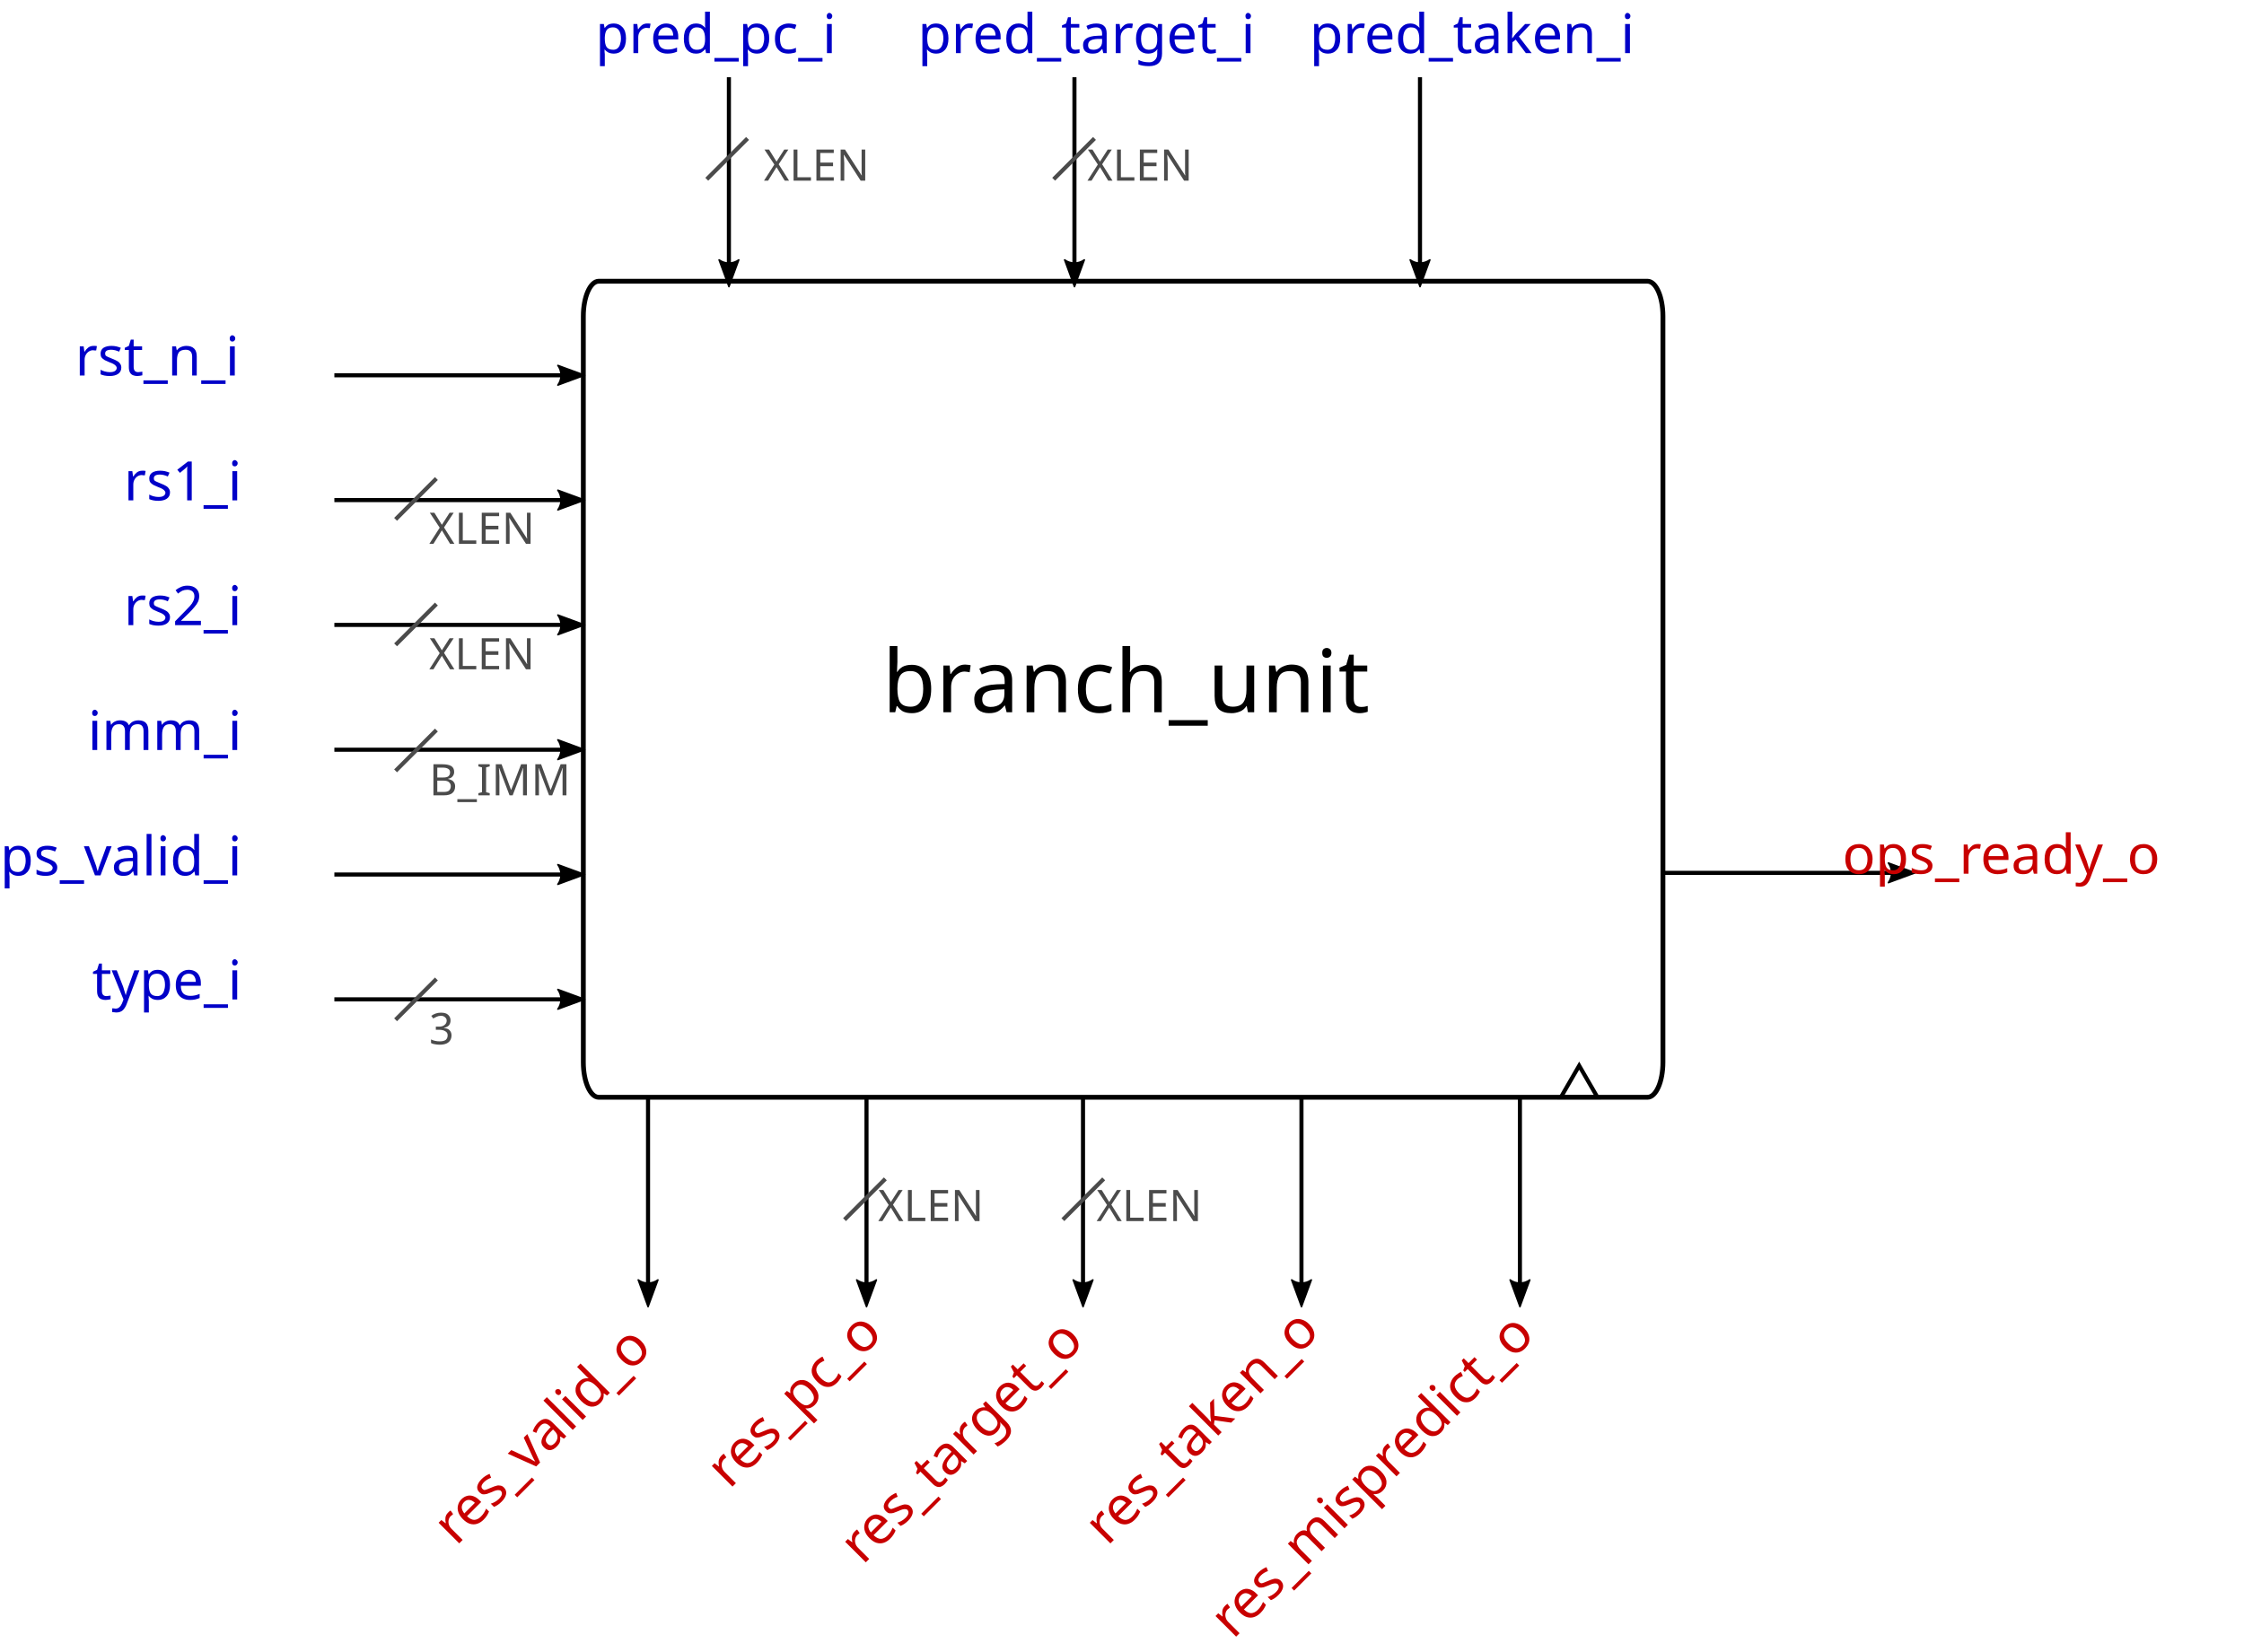
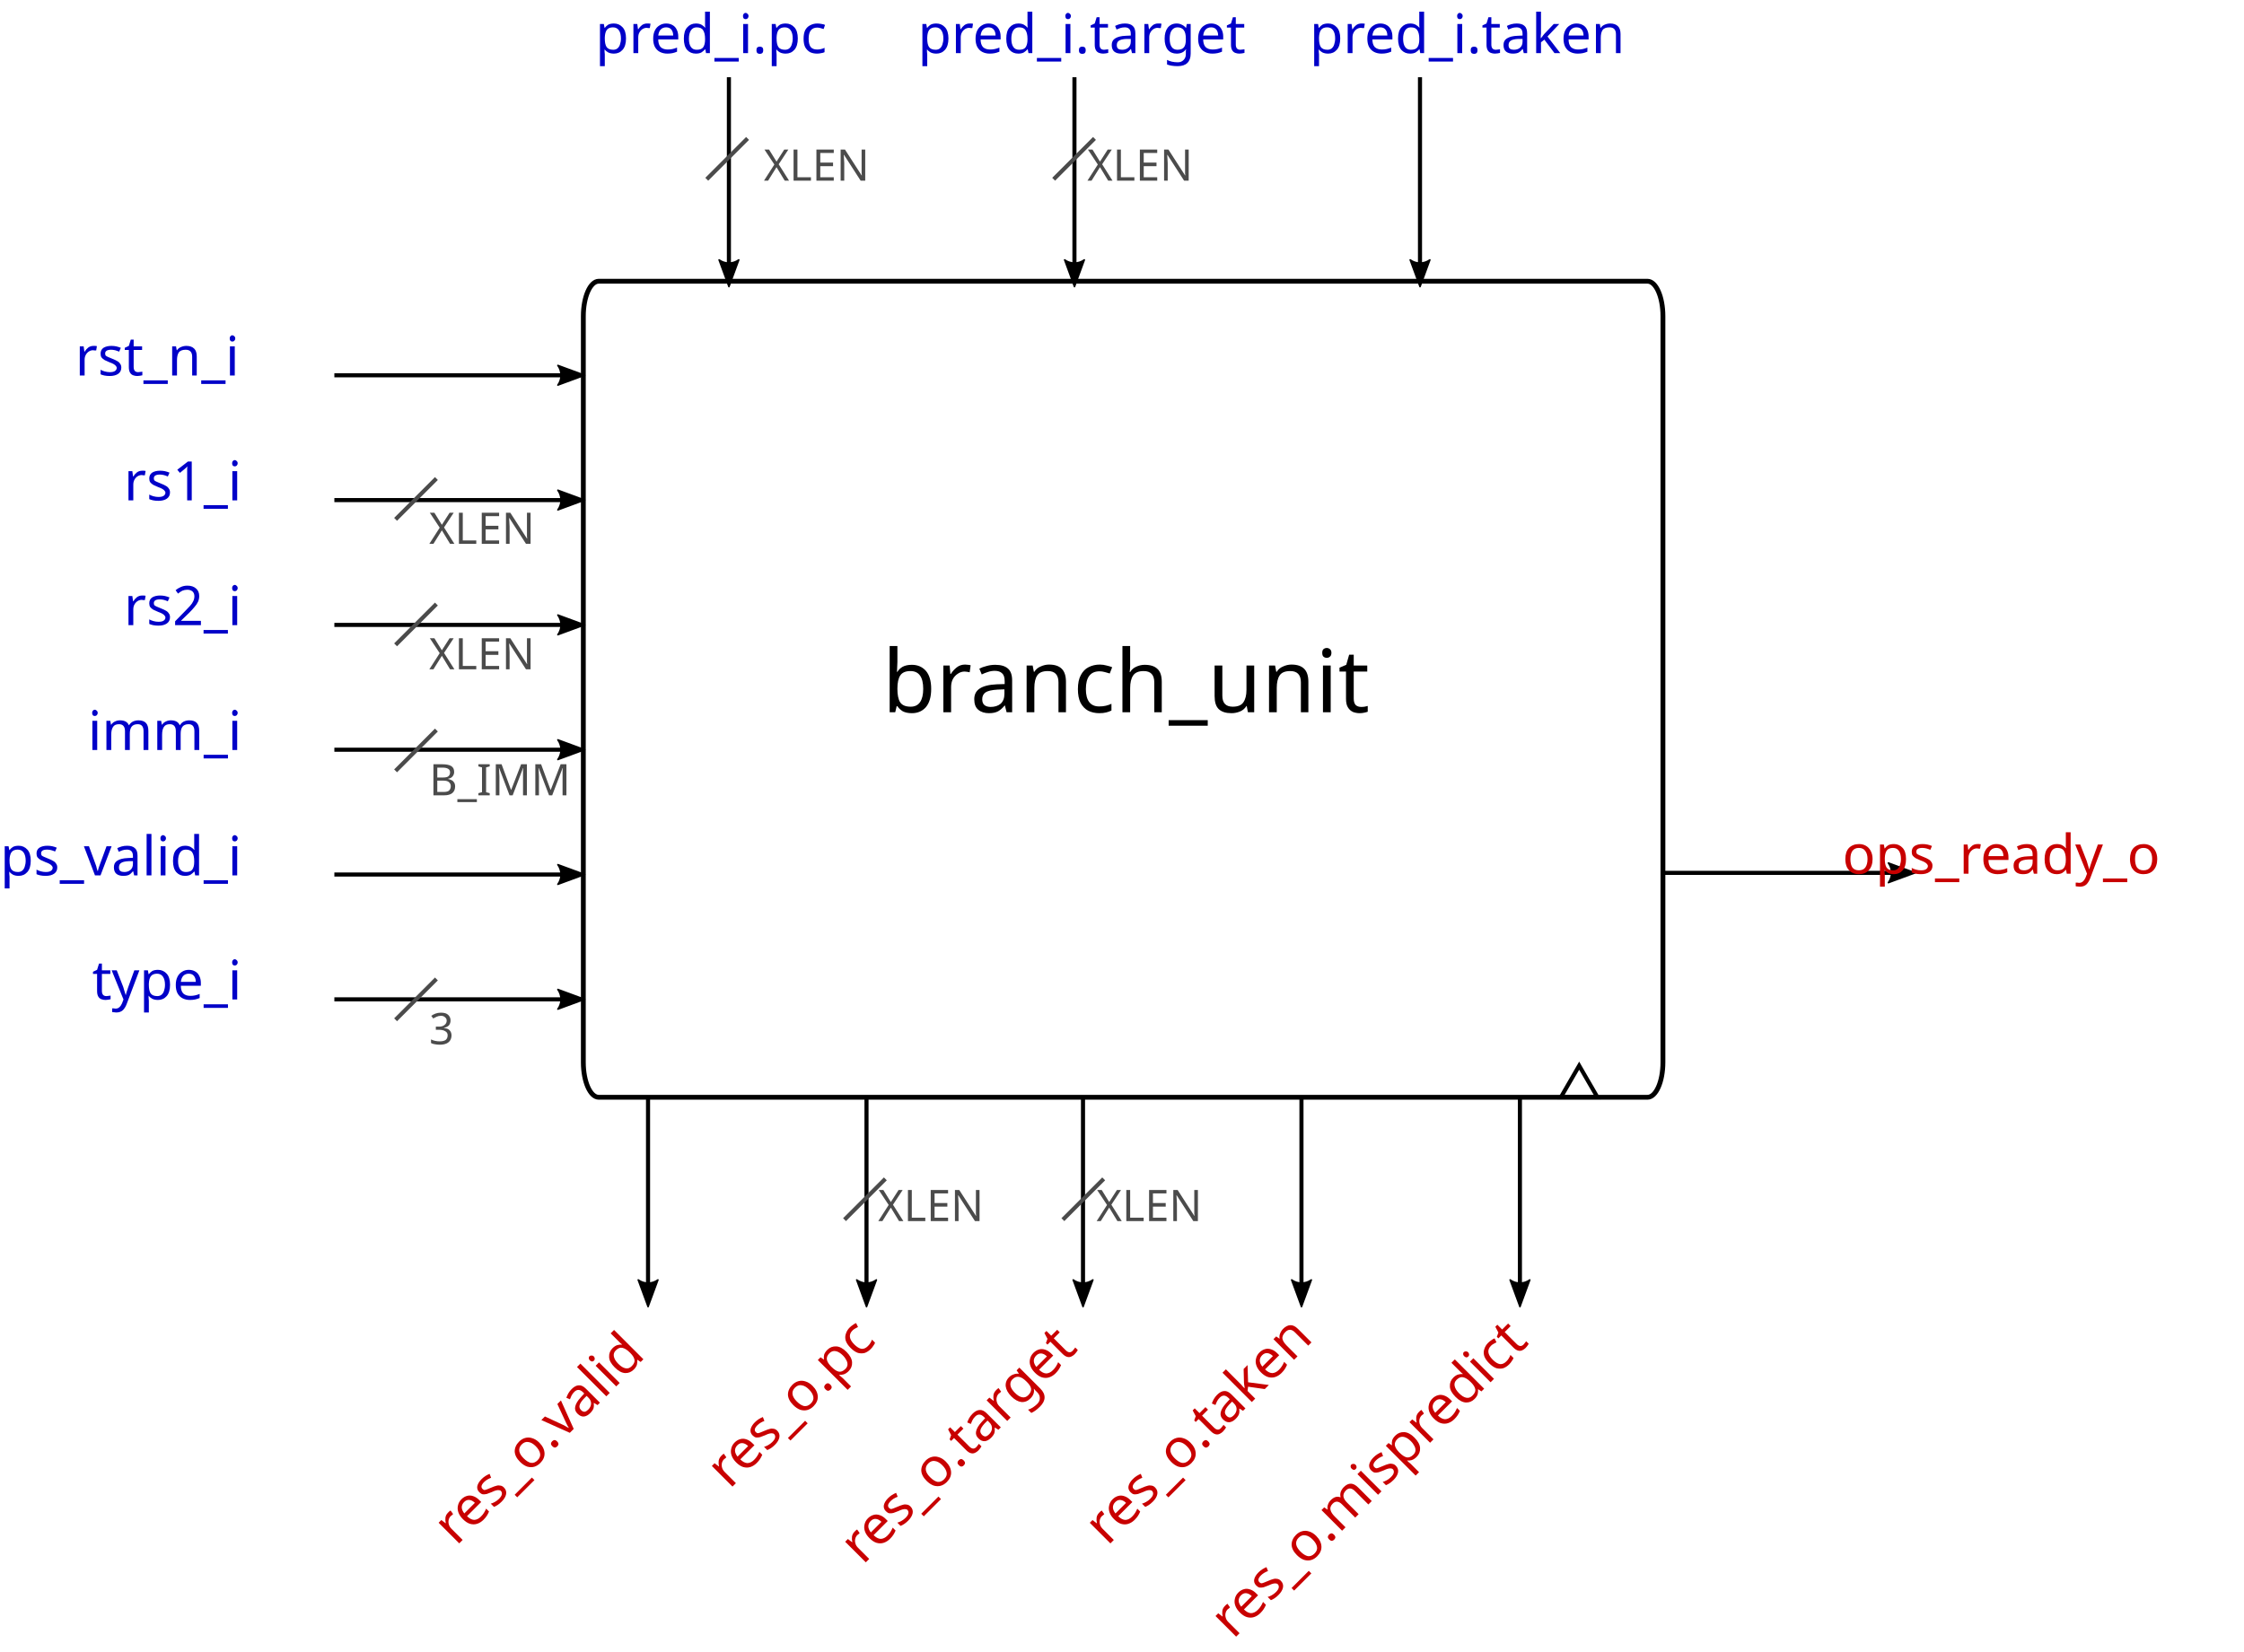
<svg xmlns="http://www.w3.org/2000/svg" width="145.474mm" height="107.074mm" viewBox="0 0 145.474 107.074" version="1.1" id="svg81">
  <defs id="defs75">
    <marker orient="auto" refY="0" refX="0" id="marker3579-3-6" style="overflow:visible">
      <path id="path3577-6-1" style="fill:#000000;fill-opacity:1;fill-rule:evenodd;stroke:#000000;stroke-width:0.625;stroke-linejoin:round;stroke-opacity:1" d="M 8.719,4.034 -2.207,0.016 8.719,-4.002 c -1.745,2.372 -1.735,5.617 -6e-7,8.035 z" transform="scale(-0.6)" />
    </marker>
    <marker orient="auto" refY="0" refX="0" id="marker3579-9" style="overflow:visible">
      <path id="path3577-20" style="fill:#000000;fill-opacity:1;fill-rule:evenodd;stroke:#000000;stroke-width:0.625;stroke-linejoin:round;stroke-opacity:1" d="M 8.719,4.034 -2.207,0.016 8.719,-4.002 c -1.745,2.372 -1.735,5.617 -6e-7,8.035 z" transform="scale(-0.6)" />
    </marker>
    <marker orient="auto" refY="0" refX="0" id="marker3579-3" style="overflow:visible">
      <path id="path3577-6" style="fill:#000000;fill-opacity:1;fill-rule:evenodd;stroke:#000000;stroke-width:0.625;stroke-linejoin:round;stroke-opacity:1" d="M 8.719,4.034 -2.207,0.016 8.719,-4.002 c -1.745,2.372 -1.735,5.617 -6e-7,8.035 z" transform="scale(-0.6)" />
    </marker>
    <marker orient="auto" refY="0" refX="0" id="marker3579-1" style="overflow:visible">
      <path id="path3577-2" style="fill:#000000;fill-opacity:1;fill-rule:evenodd;stroke:#000000;stroke-width:0.625;stroke-linejoin:round;stroke-opacity:1" d="M 8.719,4.034 -2.207,0.016 8.719,-4.002 c -1.745,2.372 -1.735,5.617 -6e-7,8.035 z" transform="scale(-0.6)" />
    </marker>
    <marker orient="auto" refY="0" refX="0" id="marker3579" style="overflow:visible">
      <path id="path3577" style="fill:#000000;fill-opacity:1;fill-rule:evenodd;stroke:#000000;stroke-width:0.625;stroke-linejoin:round;stroke-opacity:1" d="M 8.719,4.034 -2.207,0.016 8.719,-4.002 c -1.745,2.372 -1.735,5.617 -6e-7,8.035 z" transform="scale(-0.6)" />
    </marker>
    <marker style="overflow:visible" id="marker3469" refX="0" refY="0" orient="auto">
      <path transform="scale(-0.6)" d="M 8.719,4.034 -2.207,0.016 8.719,-4.002 c -1.745,2.372 -1.735,5.617 -6e-7,8.035 z" style="fill:#000000;fill-opacity:1;fill-rule:evenodd;stroke:#000000;stroke-width:0.625;stroke-linejoin:round;stroke-opacity:1" id="path3467" />
    </marker>
    <marker orient="auto" refY="0" refX="0" id="Arrow2Mend" style="overflow:visible">
      <path id="path937" style="fill:#000000;fill-opacity:1;fill-rule:evenodd;stroke:#000000;stroke-width:0.625;stroke-linejoin:round;stroke-opacity:1" d="M 8.719,4.034 -2.207,0.016 8.719,-4.002 c -1.745,2.372 -1.735,5.617 -6e-7,8.035 z" transform="scale(-0.6)" />
    </marker>
    <marker orient="auto" refY="0" refX="0" id="Arrow2Mend-6" style="overflow:visible">
      <path id="path937-7" style="fill:#000000;fill-opacity:1;fill-rule:evenodd;stroke:#000000;stroke-width:0.625;stroke-linejoin:round;stroke-opacity:1" d="M 8.719,4.034 -2.207,0.016 8.719,-4.002 c -1.745,2.372 -1.735,5.617 -6e-7,8.035 z" transform="scale(-0.6)" />
    </marker>
    <marker orient="auto" refY="0" refX="0" id="Arrow2Mend-9" style="overflow:visible">
      <path id="path937-1" style="fill:#000000;fill-opacity:1;fill-rule:evenodd;stroke:#000000;stroke-width:0.625;stroke-linejoin:round;stroke-opacity:1" d="M 8.719,4.034 -2.207,0.016 8.719,-4.002 c -1.745,2.372 -1.735,5.617 -6e-7,8.035 z" transform="scale(-0.6)" />
    </marker>
    <marker orient="auto" refY="0" refX="0" id="Arrow2Mend-3" style="overflow:visible">
      <path id="path937-6" style="fill:#000000;fill-opacity:1;fill-rule:evenodd;stroke:#000000;stroke-width:0.625;stroke-linejoin:round;stroke-opacity:1" d="M 8.719,4.034 -2.207,0.016 8.719,-4.002 c -1.745,2.372 -1.735,5.617 -6e-7,8.035 z" transform="scale(-0.6)" />
    </marker>
    <marker orient="auto" refY="0" refX="0" id="Arrow2Mend-1" style="overflow:visible">
      <path id="path937-8" style="fill:#000000;fill-opacity:1;fill-rule:evenodd;stroke:#000000;stroke-width:0.625;stroke-linejoin:round;stroke-opacity:1" d="M 8.719,4.034 -2.207,0.016 8.719,-4.002 c -1.745,2.372 -1.735,5.617 -6e-7,8.035 z" transform="scale(-0.6)" />
    </marker>
    <marker orient="auto" refY="0" refX="0" id="marker3579-2" style="overflow:visible">
      <path id="path3577-3" style="fill:#000000;fill-opacity:1;fill-rule:evenodd;stroke:#000000;stroke-width:0.625;stroke-linejoin:round;stroke-opacity:1" d="M 8.719,4.034 -2.207,0.016 8.719,-4.002 c -1.745,2.372 -1.735,5.617 -6e-7,8.035 z" transform="scale(-0.6)" />
    </marker>
    <marker orient="auto" refY="0" refX="0" id="marker3579-2-8" style="overflow:visible">
      <path id="path3577-3-9" style="fill:#000000;fill-opacity:1;fill-rule:evenodd;stroke:#000000;stroke-width:0.625;stroke-linejoin:round;stroke-opacity:1" d="M 8.719,4.034 -2.207,0.016 8.719,-4.002 c -1.745,2.372 -1.735,5.617 -6e-7,8.035 z" transform="scale(-0.6)" />
    </marker>
    <marker orient="auto" refY="0" refX="0" id="marker3579-9-3" style="overflow:visible">
      <path id="path3577-20-1" style="fill:#000000;fill-opacity:1;fill-rule:evenodd;stroke:#000000;stroke-width:0.625;stroke-linejoin:round;stroke-opacity:1" d="M 8.719,4.034 -2.207,0.016 8.719,-4.002 c -1.745,2.372 -1.735,5.617 -6e-7,8.035 z" transform="scale(-0.6)" />
    </marker>
    <marker orient="auto" refY="0" refX="0" id="marker3579-9-6" style="overflow:visible">
      <path id="path3577-20-10" style="fill:#000000;fill-opacity:1;fill-rule:evenodd;stroke:#000000;stroke-width:0.625;stroke-linejoin:round;stroke-opacity:1" d="M 8.719,4.034 -2.207,0.016 8.719,-4.002 c -1.745,2.372 -1.735,5.617 -6e-7,8.035 z" transform="scale(-0.6)" />
    </marker>
    <marker orient="auto" refY="0" refX="0" id="marker3579-9-0" style="overflow:visible">
      <path id="path3577-20-6" style="fill:#000000;fill-opacity:1;fill-rule:evenodd;stroke:#000000;stroke-width:0.625;stroke-linejoin:round;stroke-opacity:1" d="M 8.719,4.034 -2.207,0.016 8.719,-4.002 c -1.745,2.372 -1.735,5.617 -6e-7,8.035 z" transform="scale(-0.6)" />
    </marker>
    <marker orient="auto" refY="0" refX="0" id="marker3579-9-3-6" style="overflow:visible">
      <path id="path3577-20-1-8" style="fill:#000000;fill-opacity:1;fill-rule:evenodd;stroke:#000000;stroke-width:0.625;stroke-linejoin:round;stroke-opacity:1" d="M 8.719,4.034 -2.207,0.016 8.719,-4.002 c -1.745,2.372 -1.735,5.617 -6e-7,8.035 z" transform="scale(-0.6)" />
    </marker>
    <marker orient="auto" refY="0" refX="0" id="marker3579-9-3-1" style="overflow:visible">
      <path id="path3577-20-1-4" style="fill:#000000;fill-opacity:1;fill-rule:evenodd;stroke:#000000;stroke-width:0.625;stroke-linejoin:round;stroke-opacity:1" d="M 8.719,4.034 -2.207,0.016 8.719,-4.002 c -1.745,2.372 -1.735,5.617 -6e-7,8.035 z" transform="scale(-0.6)" />
    </marker>
    <marker orient="auto" refY="0" refX="0" id="marker3579-9-3-68" style="overflow:visible">
      <path id="path3577-20-1-9" style="fill:#000000;fill-opacity:1;fill-rule:evenodd;stroke:#000000;stroke-width:0.625;stroke-linejoin:round;stroke-opacity:1" d="M 8.719,4.034 -2.207,0.016 8.719,-4.002 c -1.745,2.372 -1.735,5.617 -6e-7,8.035 z" transform="scale(-0.6)" />
    </marker>
    <marker orient="auto" refY="0" refX="0" id="marker3579-9-3-4" style="overflow:visible">
      <path id="path3577-20-1-95" style="fill:#000000;fill-opacity:1;fill-rule:evenodd;stroke:#000000;stroke-width:0.625;stroke-linejoin:round;stroke-opacity:1" d="M 8.719,4.034 -2.207,0.016 8.719,-4.002 c -1.745,2.372 -1.735,5.617 -6e-7,8.035 z" transform="scale(-0.6)" />
    </marker>
    <marker orient="auto" refY="0" refX="0" id="marker3579-9-3-17" style="overflow:visible">
      <path id="path3577-20-1-2" style="fill:#000000;fill-opacity:1;fill-rule:evenodd;stroke:#000000;stroke-width:0.625;stroke-linejoin:round;stroke-opacity:1" d="M 8.719,4.034 -2.207,0.016 8.719,-4.002 c -1.745,2.372 -1.735,5.617 -6e-7,8.035 z" transform="scale(-0.6)" />
    </marker>
    <marker orient="auto" refY="0" refX="0" id="marker3579-9-3-0" style="overflow:visible">
      <path id="path3577-20-1-6" style="fill:#000000;fill-opacity:1;fill-rule:evenodd;stroke:#000000;stroke-width:0.625;stroke-linejoin:round;stroke-opacity:1" d="M 8.719,4.034 -2.207,0.016 8.719,-4.002 c -1.745,2.372 -1.735,5.617 -6e-7,8.035 z" transform="scale(-0.6)" />
    </marker>
    <marker orient="auto" refY="0" refX="0" id="Arrow2Mend-3-4" style="overflow:visible">
      <path id="path937-6-9" style="fill:#000000;fill-opacity:1;fill-rule:evenodd;stroke:#000000;stroke-width:0.625;stroke-linejoin:round;stroke-opacity:1" d="M 8.719,4.034 -2.207,0.016 8.719,-4.002 c -1.745,2.372 -1.735,5.617 -6e-7,8.035 z" transform="scale(-0.6)" />
    </marker>
  </defs>
  <g id="layer1" transform="translate(-27.00683,-37.99192)">
    <rect rx="1" ry="2.268" style="fill:none;fill-opacity:1;stroke:#000000;stroke-width:0.313;stroke-opacity:1" y="56.229" x="64.823" height="52.917" width="69.988" id="rect3715" />
    <text id="text4524" y="84.282" x="84.093" style="font-style:normal;font-variant:normal;font-weight:normal;font-stretch:normal;font-size:5.651px;line-height:1.25;font-family:'Ubuntu Mono';-inkscape-font-specification:'Ubuntu Mono';letter-spacing:0px;word-spacing:0px;fill:#000000;fill-opacity:1;stroke:none;stroke-width:0.265" xml:space="preserve" transform="scale(1.001237,0.9987643)">
      <tspan style="font-size:5.651px;stroke-width:0.265" y="84.282" x="84.093" id="tspan4522">branch_unit</tspan>
    </text>
    <path style="fill:none;fill-opacity:1;stroke:#000000;stroke-width:0.265;stroke-opacity:1" id="path4697" d="m 94.985,60.198 -2.365,0 1.183,-2.048 z" transform="matrix(1.002476,0,0,1,35.34615,48.94791)" />
    <path style="fill:none;stroke:#000000;stroke-width:0.265;stroke-linecap:butt;stroke-linejoin:miter;stroke-miterlimit:4;stroke-dasharray:none;stroke-opacity:1;marker-end:url(#Arrow2Mend)" d="m 48.683,70.421 h 15.875" id="path2840-3" />
    <text xml:space="preserve" style="font-style:normal;font-variant:normal;font-weight:normal;font-stretch:normal;font-size:3.528px;line-height:1.25;font-family:'Ubuntu Mono';-inkscape-font-specification:'Ubuntu Mono';text-align:end;letter-spacing:0px;word-spacing:0px;text-anchor:end;fill:#0000c8;fill-opacity:1;stroke:none;stroke-width:0.265" x="47.268" y="70.438" id="text2844-6">
      <tspan id="tspan2842-7" x="47.268" y="70.438" style="font-size:3.528px;text-align:end;text-anchor:end;fill:#0000c8;fill-opacity:1;stroke-width:0.265">rs1_i</tspan>
    </text>
    <path style="fill:none;stroke:#000000;stroke-width:0.265;stroke-linecap:butt;stroke-linejoin:miter;stroke-miterlimit:4;stroke-dasharray:none;stroke-opacity:1;marker-end:url(#marker3469)" d="m 48.683,62.328 h 15.875" id="path2840-3-5" />
    <text xml:space="preserve" style="font-style:normal;font-variant:normal;font-weight:normal;font-stretch:normal;font-size:3.528px;line-height:1.25;font-family:'Ubuntu Mono';-inkscape-font-specification:'Ubuntu Mono';text-align:end;letter-spacing:0px;word-spacing:0px;text-anchor:end;fill:#0000c8;fill-opacity:1;stroke:none;stroke-width:0.265" x="47.113" y="62.344" id="text2844-6-3">
      <tspan id="tspan2842-7-5" x="47.113" y="62.344" style="font-size:3.528px;text-align:end;text-anchor:end;fill:#0000c8;fill-opacity:1;stroke-width:0.265">rst_n_i</tspan>
    </text>
    <text xml:space="preserve" style="font-style:normal;font-variant:normal;font-weight:normal;font-stretch:normal;font-size:3.528px;line-height:1.25;font-family:'Ubuntu Mono';-inkscape-font-specification:'Ubuntu Mono';letter-spacing:0px;word-spacing:0px;fill:#0000c8;fill-opacity:1;stroke:none;stroke-width:0.265" x="65.605" y="41.437" id="text3569-0">
-       <tspan id="tspan3567-9" x="65.605" y="41.437" style="fill:#0000c8;fill-opacity:1;stroke-width:0.265">pred_pc_i</tspan>
+       <tspan id="tspan3567-9" x="65.605" y="41.437" style="fill:#0000c8;fill-opacity:1;stroke-width:0.265">pred_i.pc</tspan>
    </text>
    <path style="fill:none;stroke:#000000;stroke-width:0.265px;stroke-linecap:butt;stroke-linejoin:miter;stroke-opacity:1;marker-end:url(#marker3579-3)" d="M 96.661,43 V 56.229" id="path3565-0" />
    <text xml:space="preserve" style="font-style:normal;font-variant:normal;font-weight:normal;font-stretch:normal;font-size:3.528px;line-height:1.25;font-family:'Ubuntu Mono';-inkscape-font-specification:'Ubuntu Mono';letter-spacing:0px;word-spacing:0px;fill:#0000c8;fill-opacity:1;stroke:none;stroke-width:0.265" x="86.507" y="41.437" id="text3569-6">
-       <tspan id="tspan3567-2" x="86.507" y="41.437" style="fill:#0000c8;fill-opacity:1;stroke-width:0.265">pred_target_i</tspan>
+       <tspan id="tspan3567-2" x="86.507" y="41.437" style="fill:#0000c8;fill-opacity:1;stroke-width:0.265">pred_i.target</tspan>
    </text>
    <text xml:space="preserve" style="font-style:normal;font-variant:normal;font-weight:normal;font-stretch:normal;font-size:2.822px;line-height:1.25;font-family:'Ubuntu Mono';-inkscape-font-specification:'Ubuntu Mono';letter-spacing:0px;word-spacing:0px;fill:#4b4b4b;fill-opacity:1;stroke:none;stroke-width:0.265" x="76.521" y="49.709" id="text5512">
      <tspan id="tspan5510" x="76.521" y="49.709" style="fill:#4b4b4b;fill-opacity:1;stroke-width:0.265">XLEN</tspan>
    </text>
    <path style="fill:none;stroke:#4b4b4b;stroke-width:0.265px;stroke-linecap:butt;stroke-linejoin:miter;stroke-opacity:1" d="M 95.314,49.615 97.96,46.969" id="path5483-7-4" />
    <text xml:space="preserve" style="font-style:normal;font-variant:normal;font-weight:normal;font-stretch:normal;font-size:2.822px;line-height:1.25;font-family:'Ubuntu Mono';-inkscape-font-specification:'Ubuntu Mono';letter-spacing:0px;word-spacing:0px;fill:#4b4b4b;fill-opacity:1;stroke:none;stroke-width:0.265" x="97.487" y="49.709" id="text5512-9">
      <tspan id="tspan5510-5" x="97.487" y="49.709" style="fill:#4b4b4b;fill-opacity:1;stroke-width:0.265">XLEN</tspan>
    </text>
    <path style="fill:none;stroke:#000000;stroke-width:0.265;stroke-linecap:butt;stroke-linejoin:miter;stroke-miterlimit:4;stroke-dasharray:none;stroke-opacity:1;marker-end:url(#Arrow2Mend-6)" d="M 48.683,78.515 H 64.558" id="path2840-3-53" />
    <text xml:space="preserve" style="font-style:normal;font-variant:normal;font-weight:normal;font-stretch:normal;font-size:3.528px;line-height:1.25;font-family:'Ubuntu Mono';-inkscape-font-specification:'Ubuntu Mono';text-align:end;letter-spacing:0px;word-spacing:0px;text-anchor:end;fill:#0000c8;fill-opacity:1;stroke:none;stroke-width:0.265" x="47.268" y="78.531" id="text2844-6-5">
      <tspan id="tspan2842-7-6" x="47.268" y="78.531" style="font-size:3.528px;text-align:end;text-anchor:end;fill:#0000c8;fill-opacity:1;stroke-width:0.265">rs2_i</tspan>
    </text>
    <path style="fill:none;stroke:#000000;stroke-width:0.265;stroke-linecap:butt;stroke-linejoin:miter;stroke-miterlimit:4;stroke-dasharray:none;stroke-opacity:1;marker-end:url(#Arrow2Mend-9)" d="m 48.683,86.609 h 15.875" id="path2840-3-2" />
    <text xml:space="preserve" style="font-style:normal;font-variant:normal;font-weight:normal;font-stretch:normal;font-size:3.528px;line-height:1.25;font-family:'Ubuntu Mono';-inkscape-font-specification:'Ubuntu Mono';text-align:end;letter-spacing:0px;word-spacing:0px;text-anchor:end;fill:#0000c8;fill-opacity:1;stroke:none;stroke-width:0.265" x="47.268" y="86.625" id="text2844-6-7">
      <tspan id="tspan2842-7-0" x="47.268" y="86.625" style="font-size:3.528px;text-align:end;text-anchor:end;fill:#0000c8;fill-opacity:1;stroke-width:0.265">imm_i</tspan>
    </text>
    <path style="fill:none;stroke:#000000;stroke-width:0.265;stroke-linecap:butt;stroke-linejoin:miter;stroke-miterlimit:4;stroke-dasharray:none;stroke-opacity:1;marker-end:url(#Arrow2Mend-3)" d="m 48.683,94.702 h 15.875" id="path2840-3-0" />
    <text xml:space="preserve" style="font-style:normal;font-variant:normal;font-weight:normal;font-stretch:normal;font-size:3.528px;line-height:1.25;font-family:'Ubuntu Mono';-inkscape-font-specification:'Ubuntu Mono';text-align:end;letter-spacing:0px;word-spacing:0px;text-anchor:end;fill:#0000c8;fill-opacity:1;stroke:none;stroke-width:0.265" x="47.268" y="94.759" id="text2844-6-6">
      <tspan id="tspan2842-7-2" x="47.268" y="94.759" style="font-size:3.528px;text-align:end;text-anchor:end;fill:#0000c8;fill-opacity:1;stroke-width:0.265">ops_valid_i</tspan>
    </text>
    <path style="fill:none;stroke:#000000;stroke-width:0.265;stroke-linecap:butt;stroke-linejoin:miter;stroke-miterlimit:4;stroke-dasharray:none;stroke-opacity:1;marker-end:url(#Arrow2Mend-1)" d="m 48.683,102.796 h 15.875" id="path2840-3-7" />
    <text xml:space="preserve" style="font-style:normal;font-variant:normal;font-weight:normal;font-stretch:normal;font-size:3.528px;line-height:1.25;font-family:'Ubuntu Mono';-inkscape-font-specification:'Ubuntu Mono';text-align:end;letter-spacing:0px;word-spacing:0px;text-anchor:end;fill:#0000c8;fill-opacity:1;stroke:none;stroke-width:0.265" x="47.268" y="102.807" id="text2844-6-9">
      <tspan id="tspan2842-7-20" x="47.268" y="102.807" style="font-size:3.528px;text-align:end;text-anchor:end;fill:#0000c8;fill-opacity:1;stroke-width:0.265">type_i</tspan>
    </text>
    <path style="fill:none;stroke:#000000;stroke-width:0.265px;stroke-linecap:butt;stroke-linejoin:miter;stroke-opacity:1;marker-end:url(#marker3579-2)" d="M 74.26,43 V 56.229" id="path3565-75" />
    <path style="fill:none;stroke:#000000;stroke-width:0.265px;stroke-linecap:butt;stroke-linejoin:miter;stroke-opacity:1;marker-end:url(#marker3579-2-8)" d="M 119.062,43 V 56.229" id="path3565-75-7" />
    <text xml:space="preserve" style="font-style:normal;font-variant:normal;font-weight:normal;font-stretch:normal;font-size:3.528px;line-height:1.25;font-family:'Ubuntu Mono';-inkscape-font-specification:'Ubuntu Mono';letter-spacing:0px;word-spacing:0px;fill:#0000c8;fill-opacity:1;stroke:none;stroke-width:0.265" x="111.907" y="41.437" id="text3569-9-3">
-       <tspan id="tspan3567-22-6" x="111.907" y="41.437" style="fill:#0000c8;fill-opacity:1;stroke-width:0.265">pred_taken_i</tspan>
+       <tspan id="tspan3567-22-6" x="111.907" y="41.437" style="fill:#0000c8;fill-opacity:1;stroke-width:0.265">pred_i.taken</tspan>
    </text>
    <path style="fill:none;stroke:#4b4b4b;stroke-width:0.265px;stroke-linecap:butt;stroke-linejoin:miter;stroke-opacity:1" d="m 72.825,49.615 2.646,-2.646" id="path5483-7-1" />
    <path style="fill:none;stroke:#000000;stroke-width:0.265px;stroke-linecap:butt;stroke-linejoin:miter;stroke-opacity:1;marker-end:url(#marker3579-9-3)" d="M 69.018,109.146 V 122.375" id="path3565-2-9" />
    <text xml:space="preserve" style="font-style:normal;font-variant:normal;font-weight:normal;font-stretch:normal;font-size:3.528px;line-height:1.25;font-family:'Ubuntu Mono';-inkscape-font-specification:'Ubuntu Mono';letter-spacing:0px;word-spacing:0px;fill:#c80000;fill-opacity:1;stroke:none;stroke-width:0.265" x="-57.781" y="137.784" id="text3569-3-4" transform="rotate(-45)">
-       <tspan id="tspan3567-7-7" x="-57.781" y="137.784" style="fill:#c80000;fill-opacity:1;stroke-width:0.265">res_valid_o</tspan>
+       <tspan id="tspan3567-7-7" x="-57.781" y="137.784" style="fill:#c80000;fill-opacity:1;stroke-width:0.265">res_o.valid</tspan>
    </text>
    <path style="fill:none;stroke:#000000;stroke-width:0.265px;stroke-linecap:butt;stroke-linejoin:miter;stroke-opacity:1;marker-end:url(#marker3579-9-3-6)" d="m 83.18,109.146 v 13.229" id="path3565-2-9-8" />
    <text xml:space="preserve" style="font-style:normal;font-variant:normal;font-weight:normal;font-stretch:normal;font-size:3.528px;line-height:1.25;font-family:'Ubuntu Mono';-inkscape-font-specification:'Ubuntu Mono';letter-spacing:0px;word-spacing:0px;fill:#c80000;fill-opacity:1;stroke:none;stroke-width:0.265" x="-42.653" y="147.701" id="text3569-3-4-4" transform="rotate(-45)">
-       <tspan id="tspan3567-7-7-3" x="-42.653" y="147.701" style="fill:#c80000;fill-opacity:1;stroke-width:0.265">res_pc_o</tspan>
+       <tspan id="tspan3567-7-7-3" x="-42.653" y="147.701" style="fill:#c80000;fill-opacity:1;stroke-width:0.265">res_o.pc</tspan>
    </text>
    <path style="fill:none;stroke:#000000;stroke-width:0.265px;stroke-linecap:butt;stroke-linejoin:miter;stroke-opacity:1;marker-end:url(#marker3579-9-3-68)" d="m 97.216,109.146 v 13.229" id="path3565-2-9-2" />
    <text xml:space="preserve" style="font-style:normal;font-variant:normal;font-weight:normal;font-stretch:normal;font-size:3.528px;line-height:1.25;font-family:'Ubuntu Mono';-inkscape-font-specification:'Ubuntu Mono';letter-spacing:0px;word-spacing:0px;fill:#c80000;fill-opacity:1;stroke:none;stroke-width:0.265" x="-40.015" y="157.287" id="text3569-3-4-6" transform="rotate(-45)">
-       <tspan id="tspan3567-7-7-6" x="-40.015" y="157.287" style="fill:#c80000;fill-opacity:1;stroke-width:0.265">res_target_o</tspan>
+       <tspan id="tspan3567-7-7-6" x="-40.015" y="157.287" style="fill:#c80000;fill-opacity:1;stroke-width:0.265">res_o.target</tspan>
    </text>
    <path style="fill:none;stroke:#000000;stroke-width:0.265px;stroke-linecap:butt;stroke-linejoin:miter;stroke-opacity:1;marker-end:url(#marker3579-9-3-4)" d="m 111.378,109.146 v 13.229" id="path3565-2-9-0" />
    <text xml:space="preserve" style="font-style:normal;font-variant:normal;font-weight:normal;font-stretch:normal;font-size:3.528px;line-height:1.25;font-family:'Ubuntu Mono';-inkscape-font-specification:'Ubuntu Mono';letter-spacing:0px;word-spacing:0px;fill:#c80000;fill-opacity:1;stroke:none;stroke-width:0.265" x="-27.932" y="167.633" id="text3569-3-4-48" transform="rotate(-45)">
-       <tspan id="tspan3567-7-7-7" x="-27.932" y="167.633" style="fill:#c80000;fill-opacity:1;stroke-width:0.265">res_taken_o</tspan>
+       <tspan id="tspan3567-7-7-7" x="-27.932" y="167.633" style="fill:#c80000;fill-opacity:1;stroke-width:0.265">res_o.taken</tspan>
    </text>
    <path style="fill:none;stroke:#000000;stroke-width:0.265px;stroke-linecap:butt;stroke-linejoin:miter;stroke-opacity:1;marker-end:url(#marker3579-9-3-17)" d="m 125.54,109.146 v 13.229" id="path3565-2-9-7" />
    <text xml:space="preserve" style="font-style:normal;font-variant:normal;font-weight:normal;font-stretch:normal;font-size:3.528px;line-height:1.25;font-family:'Ubuntu Mono';-inkscape-font-specification:'Ubuntu Mono';letter-spacing:0px;word-spacing:0px;fill:#c80000;fill-opacity:1;stroke:none;stroke-width:0.265" x="-26.447" y="177.671" id="text3569-3-4-22" transform="rotate(-45)">
-       <tspan id="tspan3567-7-7-61" x="-26.447" y="177.671" style="fill:#c80000;fill-opacity:1;stroke-width:0.265">res_mispredict_o</tspan>
+       <tspan id="tspan3567-7-7-61" x="-26.447" y="177.671" style="fill:#c80000;fill-opacity:1;stroke-width:0.265">res_o.mispredict</tspan>
    </text>
    <path style="fill:none;stroke:#000000;stroke-width:0.265;stroke-linecap:butt;stroke-linejoin:miter;stroke-miterlimit:4;stroke-dasharray:none;stroke-opacity:1;marker-end:url(#Arrow2Mend-3-4)" d="m 134.938,94.594 h 15.875" id="path2840-3-0-0" />
    <text xml:space="preserve" style="font-style:normal;font-variant:normal;font-weight:normal;font-stretch:normal;font-size:3.528px;line-height:1.25;font-family:'Ubuntu Mono';-inkscape-font-specification:'Ubuntu Mono';text-align:end;letter-spacing:0px;word-spacing:0px;text-anchor:end;fill:#c80000;fill-opacity:1;stroke:none;stroke-width:0.265" x="171.622" y="94.651" id="text2844-6-6-9">
      <tspan id="tspan2842-7-2-1" x="171.622" y="94.651" style="font-size:3.528px;text-align:end;text-anchor:end;fill:#c80000;fill-opacity:1;stroke-width:0.265">ops_ready_o</tspan>
    </text>
    <path style="fill:none;stroke:#4b4b4b;stroke-width:0.265px;stroke-linecap:butt;stroke-linejoin:miter;stroke-opacity:1" d="m 81.756,117.083 2.646,-2.646" id="path5483-7-7" />
    <text xml:space="preserve" style="font-style:normal;font-variant:normal;font-weight:normal;font-stretch:normal;font-size:2.822px;line-height:1.25;font-family:'Ubuntu Mono';-inkscape-font-specification:'Ubuntu Mono';letter-spacing:0px;word-spacing:0px;fill:#4b4b4b;fill-opacity:1;stroke:none;stroke-width:0.265" x="83.93" y="117.178" id="text5512-7">
      <tspan id="tspan5510-1" x="83.93" y="117.178" style="fill:#4b4b4b;fill-opacity:1;stroke-width:0.265">XLEN</tspan>
    </text>
    <path style="fill:none;stroke:#4b4b4b;stroke-width:0.265px;stroke-linecap:butt;stroke-linejoin:miter;stroke-opacity:1" d="m 95.911,117.083 2.646,-2.646" id="path5483-7-15" />
    <text xml:space="preserve" style="font-style:normal;font-variant:normal;font-weight:normal;font-stretch:normal;font-size:2.822px;line-height:1.25;font-family:'Ubuntu Mono';-inkscape-font-specification:'Ubuntu Mono';letter-spacing:0px;word-spacing:0px;fill:#4b4b4b;fill-opacity:1;stroke:none;stroke-width:0.265" x="98.085" y="117.178" id="text5512-97">
      <tspan id="tspan5510-7" x="98.085" y="117.178" style="fill:#4b4b4b;fill-opacity:1;stroke-width:0.265">XLEN</tspan>
    </text>
    <path style="fill:none;stroke:#4b4b4b;stroke-width:0.265px;stroke-linecap:butt;stroke-linejoin:miter;stroke-opacity:1" d="m 52.652,71.67 2.646,-2.646" id="path5483-7-5" />
    <text xml:space="preserve" style="font-style:normal;font-variant:normal;font-weight:normal;font-stretch:normal;font-size:2.822px;line-height:1.25;font-family:'Ubuntu Mono';-inkscape-font-specification:'Ubuntu Mono';letter-spacing:0px;word-spacing:0px;fill:#4b4b4b;fill-opacity:1;stroke:none;stroke-width:0.265" x="54.825" y="73.257" id="text5512-6">
      <tspan id="tspan5510-3" x="54.825" y="73.257" style="fill:#4b4b4b;fill-opacity:1;stroke-width:0.265">XLEN</tspan>
    </text>
    <path style="fill:none;stroke:#4b4b4b;stroke-width:0.265px;stroke-linecap:butt;stroke-linejoin:miter;stroke-opacity:1" d="m 52.652,79.808 2.646,-2.646" id="path5483-7-5-9" />
    <text xml:space="preserve" style="font-style:normal;font-variant:normal;font-weight:normal;font-stretch:normal;font-size:2.822px;line-height:1.25;font-family:'Ubuntu Mono';-inkscape-font-specification:'Ubuntu Mono';letter-spacing:0px;word-spacing:0px;fill:#4b4b4b;fill-opacity:1;stroke:none;stroke-width:0.265" x="54.825" y="81.395" id="text5512-6-4">
      <tspan id="tspan5510-3-8" x="54.825" y="81.395" style="fill:#4b4b4b;fill-opacity:1;stroke-width:0.265">XLEN</tspan>
    </text>
    <path style="fill:none;stroke:#4b4b4b;stroke-width:0.265px;stroke-linecap:butt;stroke-linejoin:miter;stroke-opacity:1" d="m 52.652,87.979 2.646,-2.646" id="path5483-7-5-1" />
    <text xml:space="preserve" style="font-style:normal;font-variant:normal;font-weight:normal;font-stretch:normal;font-size:2.822px;line-height:1.25;font-family:'Ubuntu Mono';-inkscape-font-specification:'Ubuntu Mono';letter-spacing:0px;word-spacing:0px;fill:#4b4b4b;fill-opacity:1;stroke:none;stroke-width:0.265" x="54.825" y="89.566" id="text5512-6-2">
      <tspan id="tspan5510-3-9" x="54.825" y="89.566" style="fill:#4b4b4b;fill-opacity:1;stroke-width:0.265">B_IMM</tspan>
    </text>
    <path style="fill:none;stroke:#4b4b4b;stroke-width:0.265px;stroke-linecap:butt;stroke-linejoin:miter;stroke-opacity:1" d="m 52.652,104.121 2.646,-2.646" id="path5483-7-5-3" />
    <text xml:space="preserve" style="font-style:normal;font-variant:normal;font-weight:normal;font-stretch:normal;font-size:2.822px;line-height:1.25;font-family:'Ubuntu Mono';-inkscape-font-specification:'Ubuntu Mono';letter-spacing:0px;word-spacing:0px;fill:#4b4b4b;fill-opacity:1;stroke:none;stroke-width:0.265" x="54.825" y="105.709" id="text5512-6-9">
      <tspan id="tspan5510-3-0" x="54.825" y="105.709" style="fill:#4b4b4b;fill-opacity:1;stroke-width:0.265">3</tspan>
    </text>
  </g>
</svg>
